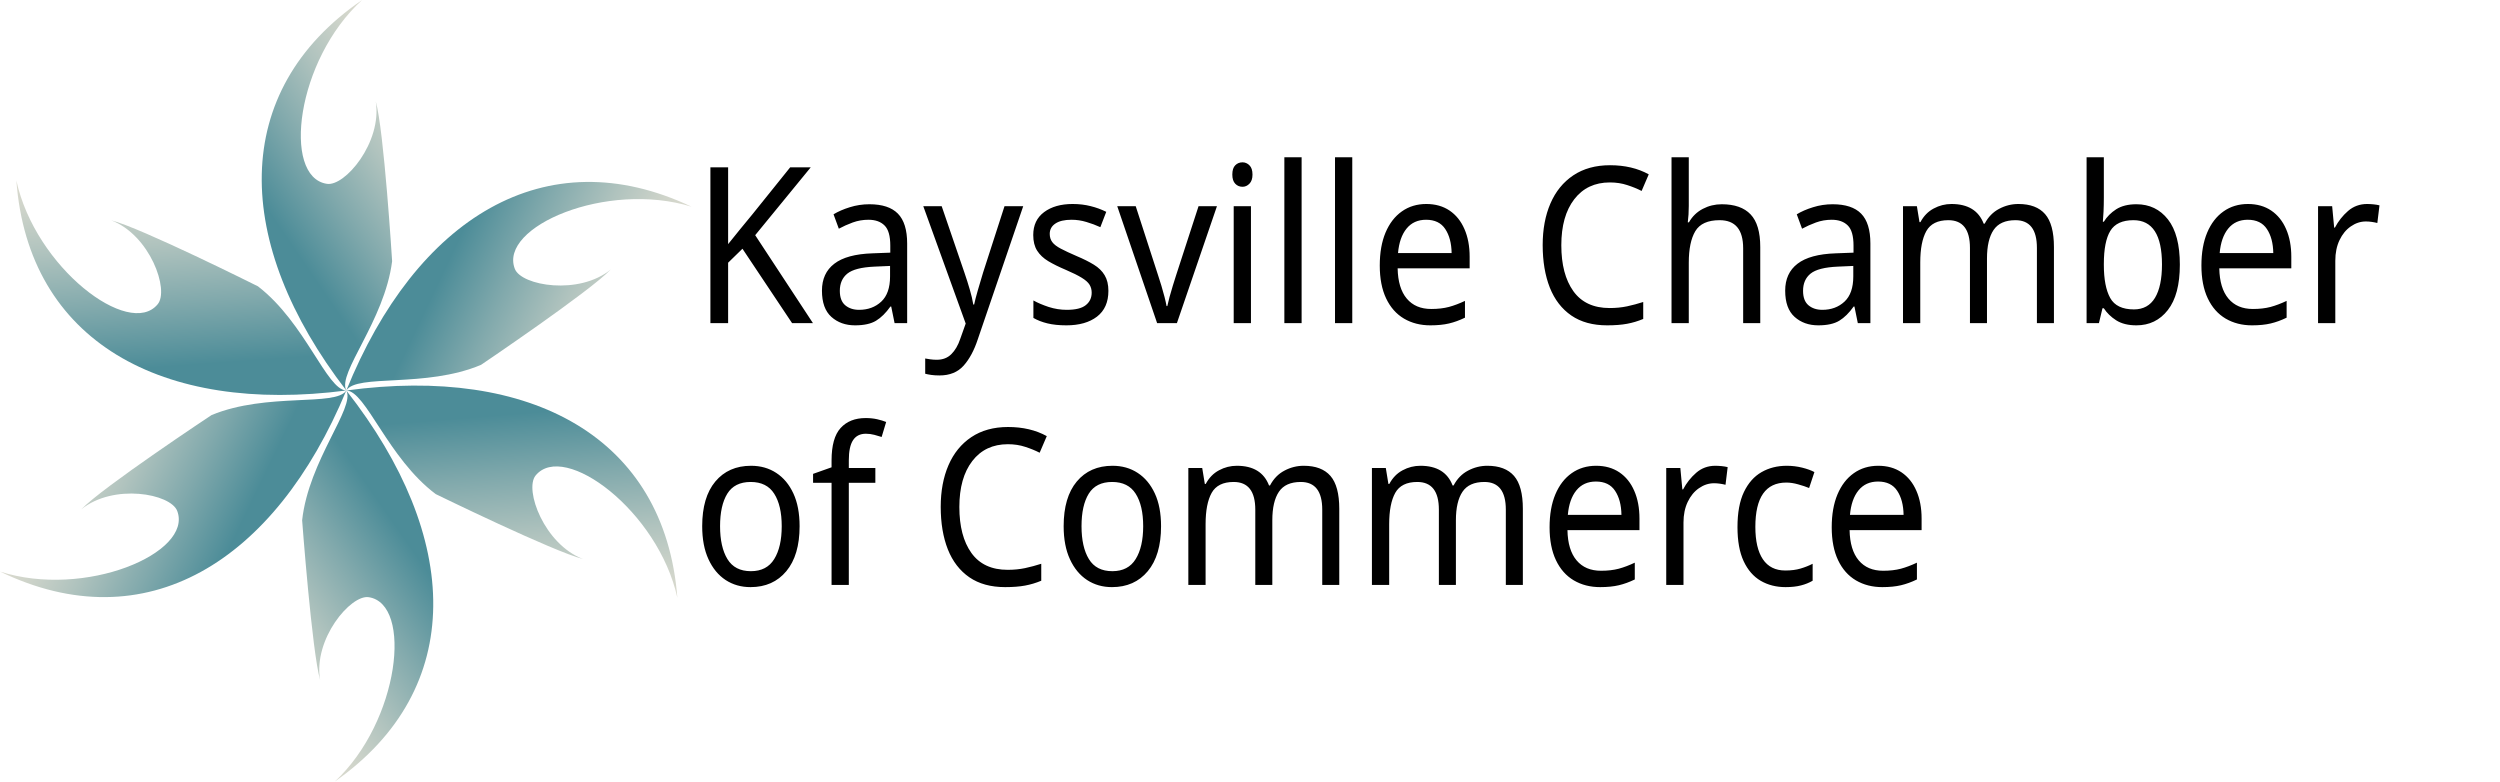
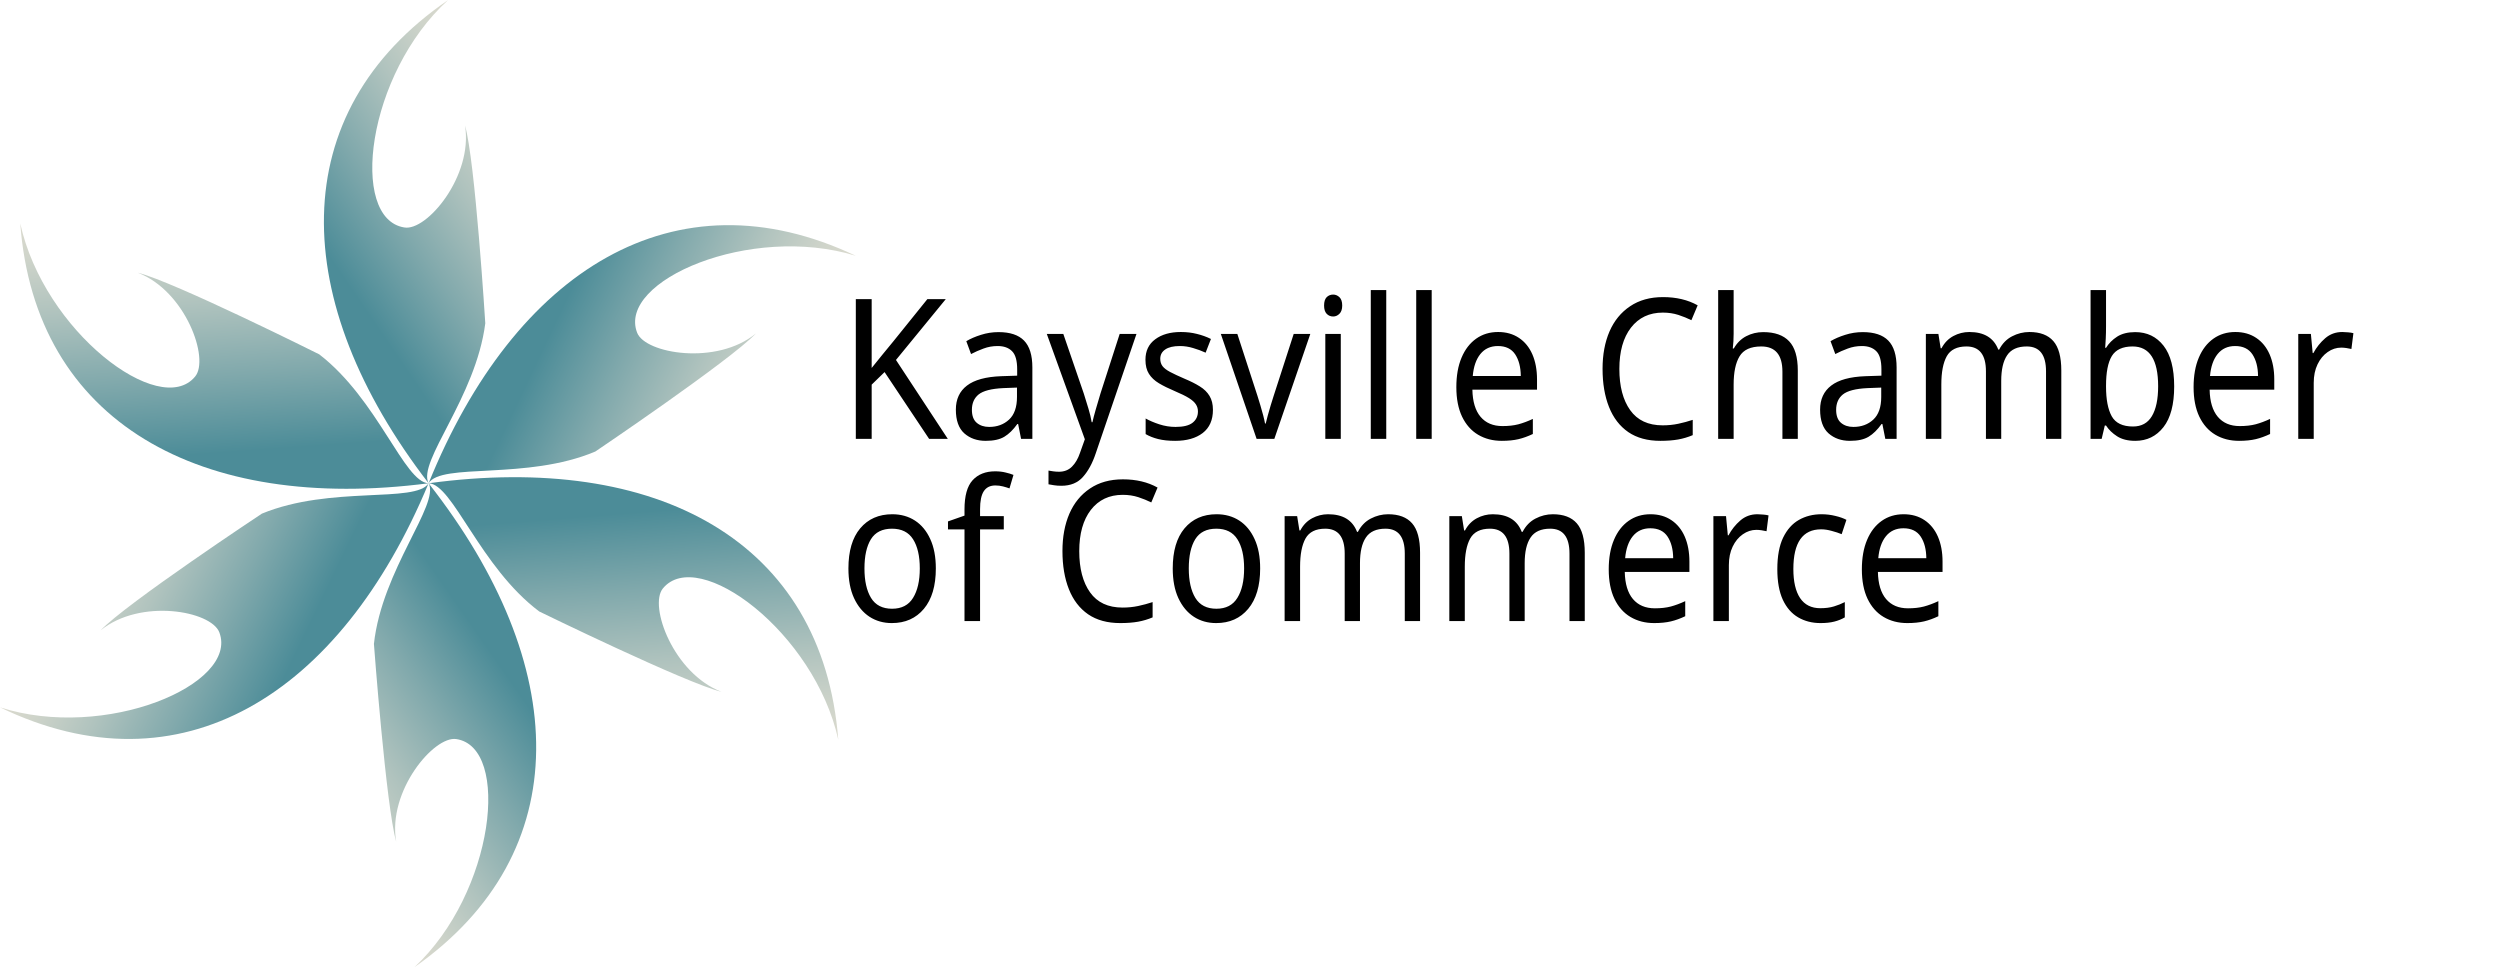
- <svg xmlns="http://www.w3.org/2000/svg" version="1.1" id="Layer_1" x="0px" y="0px" viewBox="0 0 458.4 143.3" style="enable-background:new 0 0 458.4 143.3;" xml:space="preserve">
+ <svg xmlns="http://www.w3.org/2000/svg" version="1.1" id="Layer_1" x="0px" y="0px" viewBox="0 0 370.4 143.3" style="enable-background:new 0 0 370.4 143.3;" xml:space="preserve">
  <style type="text/css">
	.st0{fill:url(#SVGID_1_);}
	.st1{fill:url(#SVGID_2_);}
	.st2{fill:url(#SVGID_3_);}
	.st3{fill:url(#SVGID_4_);}
	.st4{fill:url(#SVGID_5_);}
	.st5{fill:url(#SVGID_6_);}
	.st6{fill:url(#SVGID_7_);}
	.st7{font-family:'Montserrat-Regular';}
- 	.st8{font-size:40px;}
+ 	.st8{font-size:29px;}
</style>
  <g>
    <linearGradient id="SVGID_1_" gradientUnits="userSpaceOnUse" x1="21.624" y1="66.483" x2="64.528" y2="66.483" gradientTransform="matrix(0.9005 0.4348 -0.4348 0.9005 21.9411 9.6735)">
      <stop offset="0" style="stop-color:#DBDACE" />
      <stop offset="0.117" style="stop-color:#CFD4CA" />
      <stop offset="0.315" style="stop-color:#B0C3BE" />
      <stop offset="0.57" style="stop-color:#81A9AC" />
      <stop offset="0.84" style="stop-color:#4C8C98" />
      <stop offset="1" style="stop-color:#4C8C98" />
    </linearGradient>
    <path class="st0" d="M63.5,71.6c-1.9,3-14.5,0.3-24.7,4.5c0,0-20.1,13.3-23.9,17.3c5.9-4.8,16.4-2.9,17.6,0.3   c2.9,7.7-16.9,16.1-32.5,11.1C26.7,117.7,50.4,103.1,63.5,71.6z" />
    <linearGradient id="SVGID_2_" gradientUnits="userSpaceOnUse" x1="16.206" y1="65.222" x2="59.11" y2="65.222" gradientTransform="matrix(7.173164e-02 0.9974 -0.9974 7.173164e-02 95.6353 10.2108)">
      <stop offset="0" style="stop-color:#DBDACE" />
      <stop offset="0.117" style="stop-color:#CFD4CA" />
      <stop offset="0.315" style="stop-color:#B0C3BE" />
      <stop offset="0.57" style="stop-color:#81A9AC" />
      <stop offset="0.84" style="stop-color:#4C8C98" />
      <stop offset="1" style="stop-color:#4C8C98" />
    </linearGradient>
    <path class="st1" d="M63.5,71.6c-3.6-0.1-7.5-12.4-16.2-19.1c0,0-21.6-10.8-26.9-12.1c7.1,2.7,10.7,12.8,8.5,15.4   C23.7,62.1,6.5,49.1,3,33.1C5.2,62.6,29.7,76,63.5,71.6z" />
    <linearGradient id="SVGID_3_" gradientUnits="userSpaceOnUse" x1="12.419" y1="69.264" x2="55.322" y2="69.264" gradientTransform="matrix(-0.8262 0.5633 -0.5633 -0.8262 131.8912 74.005)">
      <stop offset="0" style="stop-color:#DBDACE" />
      <stop offset="0.117" style="stop-color:#CFD4CA" />
      <stop offset="0.315" style="stop-color:#B0C3BE" />
      <stop offset="0.57" style="stop-color:#81A9AC" />
      <stop offset="0.84" style="stop-color:#4C8C98" />
      <stop offset="1" style="stop-color:#4C8C98" />
    </linearGradient>
    <path class="st2" d="M63.5,71.6c-1.7-3.2,7-12.7,8.4-23.7c0,0-1.5-24.1-3-29.3c1.2,7.5-5.7,15.7-9,15.1C51.7,32.4,54.3,11,66.4,0   C42,16.7,42.7,44.6,63.5,71.6z" />
    <linearGradient id="SVGID_4_" gradientUnits="userSpaceOnUse" x1="13.997" y1="74.557" x2="56.901" y2="74.557" gradientTransform="matrix(-0.9037 -0.4282 0.4282 -0.9037 95.1738 137.2894)">
      <stop offset="0" style="stop-color:#DBDACE" />
      <stop offset="0.117" style="stop-color:#CFD4CA" />
      <stop offset="0.315" style="stop-color:#B0C3BE" />
      <stop offset="0.57" style="stop-color:#81A9AC" />
      <stop offset="0.84" style="stop-color:#4C8C98" />
      <stop offset="1" style="stop-color:#4C8C98" />
    </linearGradient>
    <path class="st3" d="M63.5,71.6c1.9-3.1,14.5-0.4,24.7-4.7c0,0,20-13.5,23.8-17.5c-5.8,4.8-16.4,3-17.6-0.1   c-3-7.7,16.8-16.2,32.4-11.4C100,25.2,76.3,40,63.5,71.6z" />
    <linearGradient id="SVGID_5_" gradientUnits="userSpaceOnUse" x1="19.403" y1="75.859" x2="62.307" y2="75.859" gradientTransform="matrix(-7.960657e-02 -0.9968 0.9968 -7.960657e-02 21.5145 137.3128)">
      <stop offset="0" style="stop-color:#DBDACE" />
      <stop offset="0.117" style="stop-color:#CFD4CA" />
      <stop offset="0.315" style="stop-color:#B0C3BE" />
      <stop offset="0.57" style="stop-color:#81A9AC" />
      <stop offset="0.84" style="stop-color:#4C8C98" />
      <stop offset="1" style="stop-color:#4C8C98" />
    </linearGradient>
    <path class="st4" d="M63.5,71.6c3.6,0.1,7.6,12.4,16.4,19c0,0,21.7,10.6,27,11.9c-7.1-2.7-10.8-12.7-8.7-15.3   c5.2-6.4,22.5,6.5,26,22.4C121.9,80.1,97.3,67,63.5,71.6z" />
    <linearGradient id="SVGID_6_" gradientUnits="userSpaceOnUse" x1="23.219" y1="71.859" x2="66.123" y2="71.859" gradientTransform="matrix(0.8205 -0.5717 0.5717 0.8205 -15.2434 73.9759)">
      <stop offset="0" style="stop-color:#DBDACE" />
      <stop offset="0.117" style="stop-color:#CFD4CA" />
      <stop offset="0.315" style="stop-color:#B0C3BE" />
      <stop offset="0.57" style="stop-color:#81A9AC" />
      <stop offset="0.84" style="stop-color:#4C8C98" />
      <stop offset="1" style="stop-color:#4C8C98" />
    </linearGradient>
    <path class="st5" d="M63.5,71.6c1.7,3.1-6.9,12.8-8.1,23.8c0,0,1.8,24.1,3.3,29.3c-1.3-7.5,5.6-15.7,8.9-15.2   c8.1,1.2,5.7,22.7-6.2,33.8C85.6,126.3,84.6,98.5,63.5,71.6z" />
  </g>
-   <text transform="matrix(0.9 0 0 1 126.772 59.248)">
+   <text transform="matrix(0.9 0 0 1 124.2672 65.0183)">
    <tspan x="0" y="0" class="st7 st8">Kaysville Chamber</tspan>
-     <tspan x="0" y="48" class="st7 st8">of Commerce</tspan>
+     <tspan x="0" y="27" class="st7 st8">of Commerce</tspan>
  </text>
</svg>
